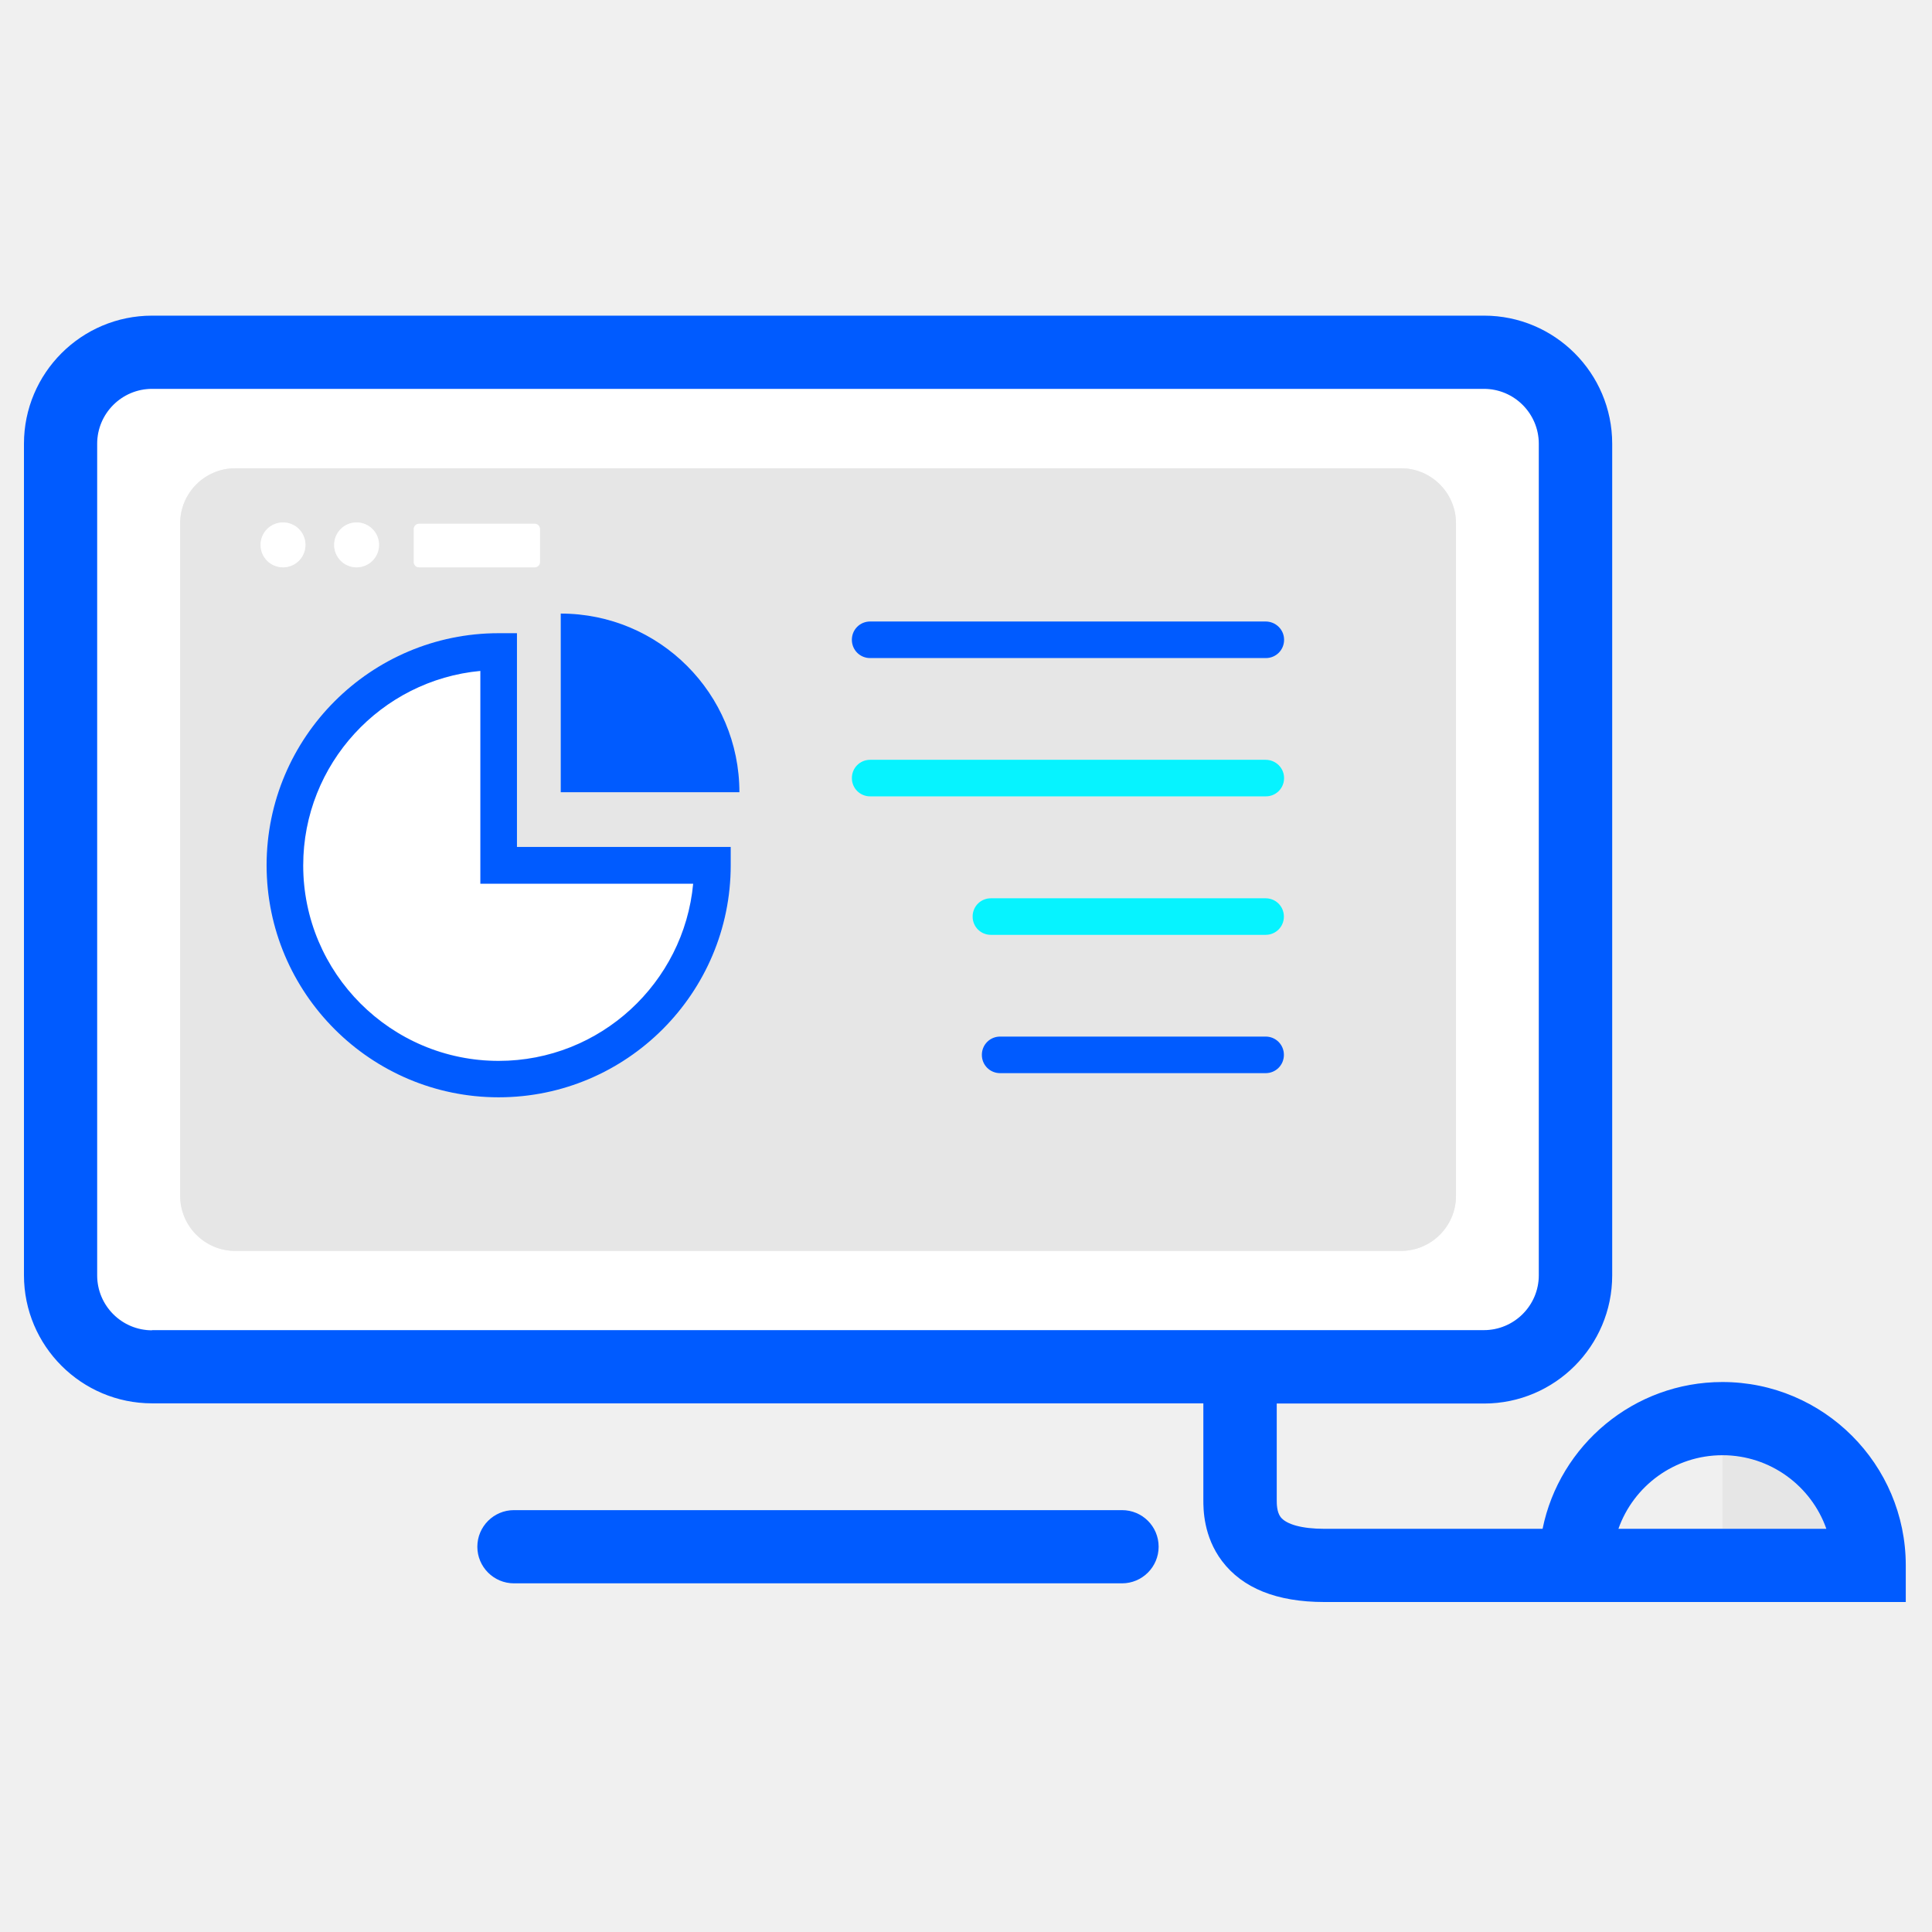
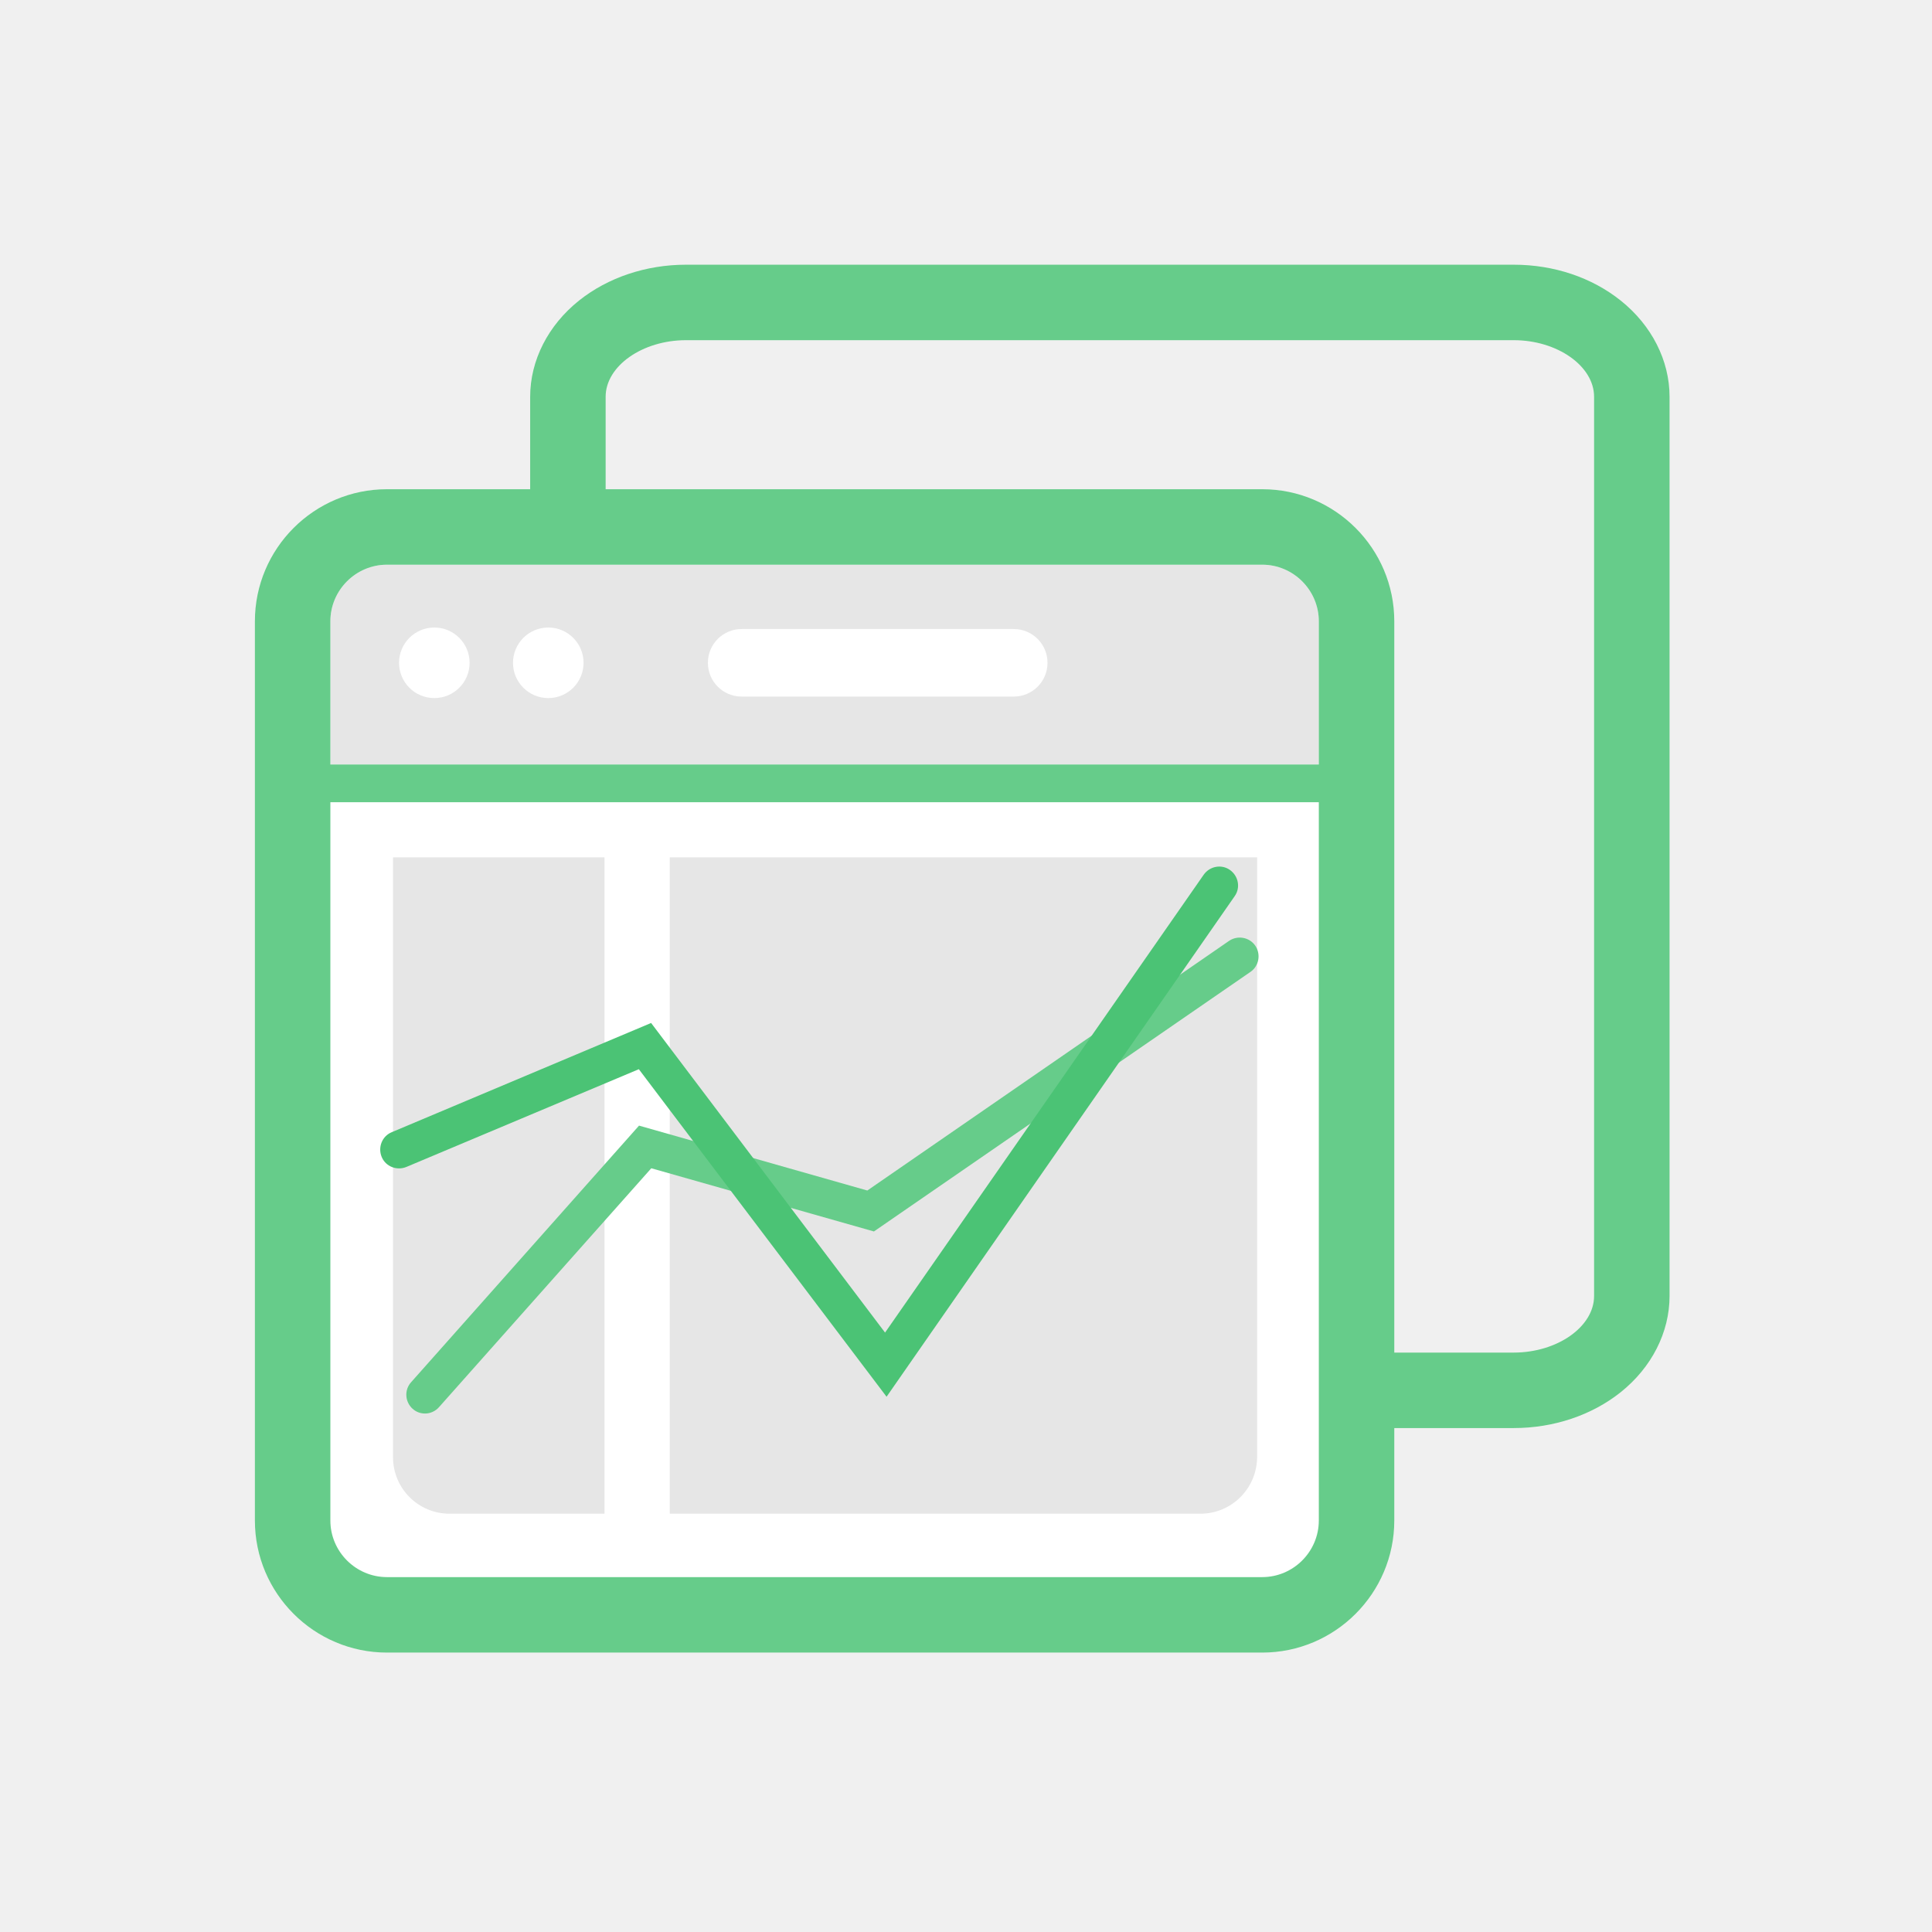
- <svg xmlns="http://www.w3.org/2000/svg" width="800px" height="800px" viewBox="0 0 1024 1024" class="icon" version="1.1">
-   <path d="M594.7 800.4H272.4c-10.7 0-19.4 8.7-19.4 19.4s8.7 19.4 19.4 19.4h322.3c10.7 0 19.4-8.7 19.4-19.4 0-10.8-8.7-19.4-19.4-19.4z" fill="#005BFF" />
-   <path d="M912.9 771.4v39H968c-8.1-22.7-29.7-39-55.1-39z" fill="#E6E6E6" />
-   <path d="M815.6 675.9V235.2c0-16.1-13.1-29.1-29.1-29.1H80.6c-16.1 0-29.1 13.1-29.1 29.1v440.7c0 16.1 13.1 29.1 29.1 29.1h705.9c16.1 0.1 29.1-13 29.1-29.1z m-43.9-42c0 16-13.1 29.1-29.1 29.1h-618c-16 0-29.1-13.1-29.1-29.1V277.3c0-16 13.1-29.1 29.1-29.1h618c16 0 29.1 13.1 29.1 29.1v356.6z" fill="#FFFFFF" />
-   <path d="M742.6 248.2h-618c-16 0-29.1 13.1-29.1 29.1v356.6c0 16 13.1 29.1 29.1 29.1h618c16 0 29.1-13.1 29.1-29.1V277.3c0-16-13.1-29.1-29.1-29.1z m-523.3 32.2c0-1.6 1.3-2.8 2.8-2.8h61.3c1.6 0 2.8 1.3 2.8 2.8v17.5c0 1.6-1.3 2.8-2.8 2.8h-61.3c-1.6 0-2.8-1.3-2.8-2.8v-17.5z m-30.3-3.5c6.6 0 11.9 5.3 11.9 11.9s-5.3 11.9-11.9 11.9c-6.6 0-11.9-5.3-11.9-11.9s5.4-11.9 11.9-11.9z m-39 0c6.6 0 11.9 5.3 11.9 11.9s-5.3 11.9-11.9 11.9c-6.6 0-11.9-5.3-11.9-11.9s5.3-11.9 11.9-11.9z m237.3 181.7c0 67.8-55.2 123-123 123s-123-55.2-123-123 55.2-123 123-123h9.7v113.3h113.3v9.7z m-90.1-38.7v-94.7c52.3 0 94.7 42.4 94.7 94.7h-94.7z m373.6 148.9H530.1c-5.4 0-9.7-4.3-9.7-9.7 0-5.4 4.3-9.7 9.7-9.7h140.7c5.4 0 9.7 4.3 9.7 9.7 0 5.3-4.3 9.7-9.7 9.7z m0-73.3H525.2c-5.4 0-9.7-4.3-9.7-9.7s4.3-9.7 9.7-9.7h145.6c5.4 0 9.7 4.3 9.7 9.7s-4.3 9.7-9.7 9.7z m0-73.4H461.2c-5.4 0-9.7-4.3-9.7-9.7s4.3-9.7 9.7-9.7h209.7c5.4 0 9.7 4.3 9.7 9.7s-4.4 9.7-9.8 9.7z m0-73.3H461.2c-5.4 0-9.7-4.3-9.7-9.7s4.3-9.7 9.7-9.7h209.7c5.4 0 9.7 4.3 9.7 9.7s-4.4 9.7-9.8 9.7z" fill="#E6E6E6" />
-   <path d="M254.6 355.5c-52.6 4.9-93.9 49.3-93.9 103.1 0 57.1 46.5 103.6 103.6 103.6 53.8 0 98.2-41.3 103.1-93.9H254.6V355.5z" fill="#FFFFFF" />
-   <path d="M274 335.6h-9.7c-67.8 0-123 55.2-123 123s55.2 123 123 123 123-55.2 123-123v-9.7H274V335.6z m93.4 132.8c-4.9 52.6-49.3 93.9-103.1 93.9-57.1 0-103.6-46.5-103.6-103.6 0-53.8 41.3-98.2 93.9-103.1v112.8h112.8z" fill="#005BFF" />
-   <path d="M297.2 325.2v94.7h94.7c0-52.3-42.4-94.7-94.7-94.7z" fill="#005BFF" />
-   <path d="M150 288.8m-11.9 0a11.9 11.9 0 1 0 23.8 0 11.9 11.9 0 1 0-23.8 0Z" fill="#FFFFFF" />
-   <path d="M189 288.8m-11.9 0a11.9 11.9 0 1 0 23.8 0 11.9 11.9 0 1 0-23.8 0Z" fill="#FFFFFF" />
-   <path d="M222.1 300.7h61.3c1.6 0 2.8-1.3 2.8-2.8v-17.5c0-1.6-1.3-2.8-2.8-2.8h-61.3c-1.6 0-2.8 1.3-2.8 2.8v17.5c0 1.6 1.3 2.8 2.8 2.8z" fill="#FFFFFF" />
-   <path d="M912.9 732.5c-47 0-86.3 33.5-95.3 77.8H701.9c-11.7 0-20.2-2.3-23.2-6.3-2-2.7-2-7-2-9v-51.1h109.9c37.5 0 67.9-30.5 67.9-67.9V235.2c0-37.5-30.5-67.9-67.9-67.9h-706c-37.5 0-67.9 30.5-67.9 67.9v440.7c0 37.5 30.5 67.9 67.9 67.9h557.2V795c0 4.8 0 19.3 9.9 32.4 10.9 14.4 29.1 21.7 54.2 21.7h308.2v-19.4c0-53.6-43.6-97.2-97.2-97.2zM80.6 705.1c-16.1 0-29.1-13.1-29.1-29.1V235.2c0-16.1 13.1-29.1 29.1-29.1h705.9c16.1 0 29.1 13.1 29.1 29.1v440.7c0 16.1-13.1 29.1-29.1 29.1H80.6z m832.3 105.2h-55.1c8-22.7 29.7-39 55.1-39s47.1 16.3 55.1 39h-55.1z" fill="#005BFF" />
-   <path d="M670.8 329.4H461.2c-5.4 0-9.7 4.3-9.7 9.7s4.3 9.7 9.7 9.7h209.7c5.4 0 9.7-4.3 9.7-9.7s-4.4-9.7-9.8-9.7z" fill="#005BFF" />
-   <path d="M670.8 402.7H461.2c-5.4 0-9.7 4.3-9.7 9.7s4.3 9.7 9.7 9.7h209.7c5.4 0 9.7-4.3 9.7-9.7s-4.4-9.7-9.8-9.7zM670.8 476.1H525.2c-5.4 0-9.7 4.3-9.7 9.7s4.3 9.7 9.7 9.7h145.6c5.4 0 9.7-4.3 9.7-9.7s-4.3-9.7-9.7-9.7z" fill="#06F3FF" />
-   <path d="M670.8 549.4H530.1c-5.4 0-9.7 4.3-9.7 9.7 0 5.4 4.3 9.7 9.7 9.7h140.7c5.4 0 9.7-4.3 9.7-9.7 0-5.4-4.3-9.7-9.7-9.7z" fill="#005BFF" />
+ <svg xmlns="http://www.w3.org/2000/svg" viewBox="0 0 1024 1024" class="icon" version="1.1" fill="#000000">
+   <g id="SVGRepo_bgCarrier" stroke-width="0" />
+   <g id="SVGRepo_tracerCarrier" stroke-linecap="round" stroke-linejoin="round" />
+   <g id="SVGRepo_iconCarrier">
+     <path d="M670.1 857.7H206.2c-27.6 0-50-22.4-50-50V331.1c0-27.6 22.4-50 50-50H670c27.6 0 50 22.4 50 50v476.6c0.1 27.7-22.3 50-49.9 50z" fill="#FFFFFF" />
+     <path d="M669 299.3H205.1c-16.5 0-30 13.5-30 30v75.9H699v-75.9c0-16.5-13.5-30-30-30z" fill="#E6E6E6" />
+     <path d="M859 159.3c-15.4-12.3-35.5-19-56.7-19H363.6c-21.2 0-41.4 6.8-56.7 19-16.4 13.1-25.9 31.7-25.9 51v49h-75.9c-38.6 0-70 31.4-70 70v476.6c0 38.6 31.4 70 70 70H669c38.6 0 70-31.4 70-70v-49h63.3c21.2 0 41.4-6.8 56.7-19 16.4-13.1 25.9-31.7 25.9-51V210.3c0-19.3-9.5-37.9-25.9-51zM699 405.2H175.1v-75.9c0-16.5 13.5-30 30-30H669c16.5 0 30 13.5 30 30v75.9z m0 400.7c0 16.5-13.5 30-30 30H205.1c-16.5 0-30-13.5-30-30V425.2H699v380.7z m145.9-119c0 16.3-19.5 30-42.6 30H739V329.3c0-38.6-31.4-70-70-70H321v-49c0-16.3 19.5-30 42.6-30h438.7c23.1 0 42.6 13.7 42.6 30v476.6z" fill="#66CC8A" />
+     <path d="M537.3 369.2H393.1c-9.9 0-17.9-8-17.9-17.9 0-9.9 8-17.9 17.9-17.9h144.2c9.9 0 17.9 8 17.9 17.9 0 9.9-8 17.9-17.9 17.9z" fill="#FFFFFF" />
+     <path d="M320.4 802.3h-82.1c-16.6 0-30-13.4-30-30V454.4h112.1v347.9zM636.2 802.3H355V454.4h311.3v317.9c-0.1 16.6-13.5 30-30.1 30z" fill="#E6E6E6" />
+     <path d="M230.2 351.3m-18.7 0a18.7 18.7 0 1 0 37.4 0 18.7 18.7 0 1 0-37.4 0Z" fill="#FFFFFF" />
+     <path d="M290.6 351.3m-18.7 0a18.7 18.7 0 1 0 37.4 0 18.7 18.7 0 1 0-37.4 0Z" fill="#FFFFFF" />
+     <path d="M225.3 749.2c-2.4 0-4.7-0.8-6.6-2.5-4.1-3.7-4.5-10-0.8-14.1l120.8-136 121 34.4 191.7-132.3c4.5-3.1 10.8-2 13.9 2.5 3.1 4.5 2 10.8-2.5 13.9L463.2 652.7l-118-33.5-112.5 126.6c-1.9 2.2-4.7 3.4-7.4 3.4z" fill="#66CC8A" />
+     <path d="M469.9 740.3L338.6 566.7l-123.2 51.8c-5.1 2.1-11-0.2-13.1-5.3-2.1-5.1 0.2-11 5.3-13.1l137.5-57.9 124 164.1L638 463.6c3.2-4.5 9.4-5.7 13.9-2.5s5.7 9.4 2.5 13.9L469.9 740.3z" fill="#4BC375" />
+   </g>
</svg>
